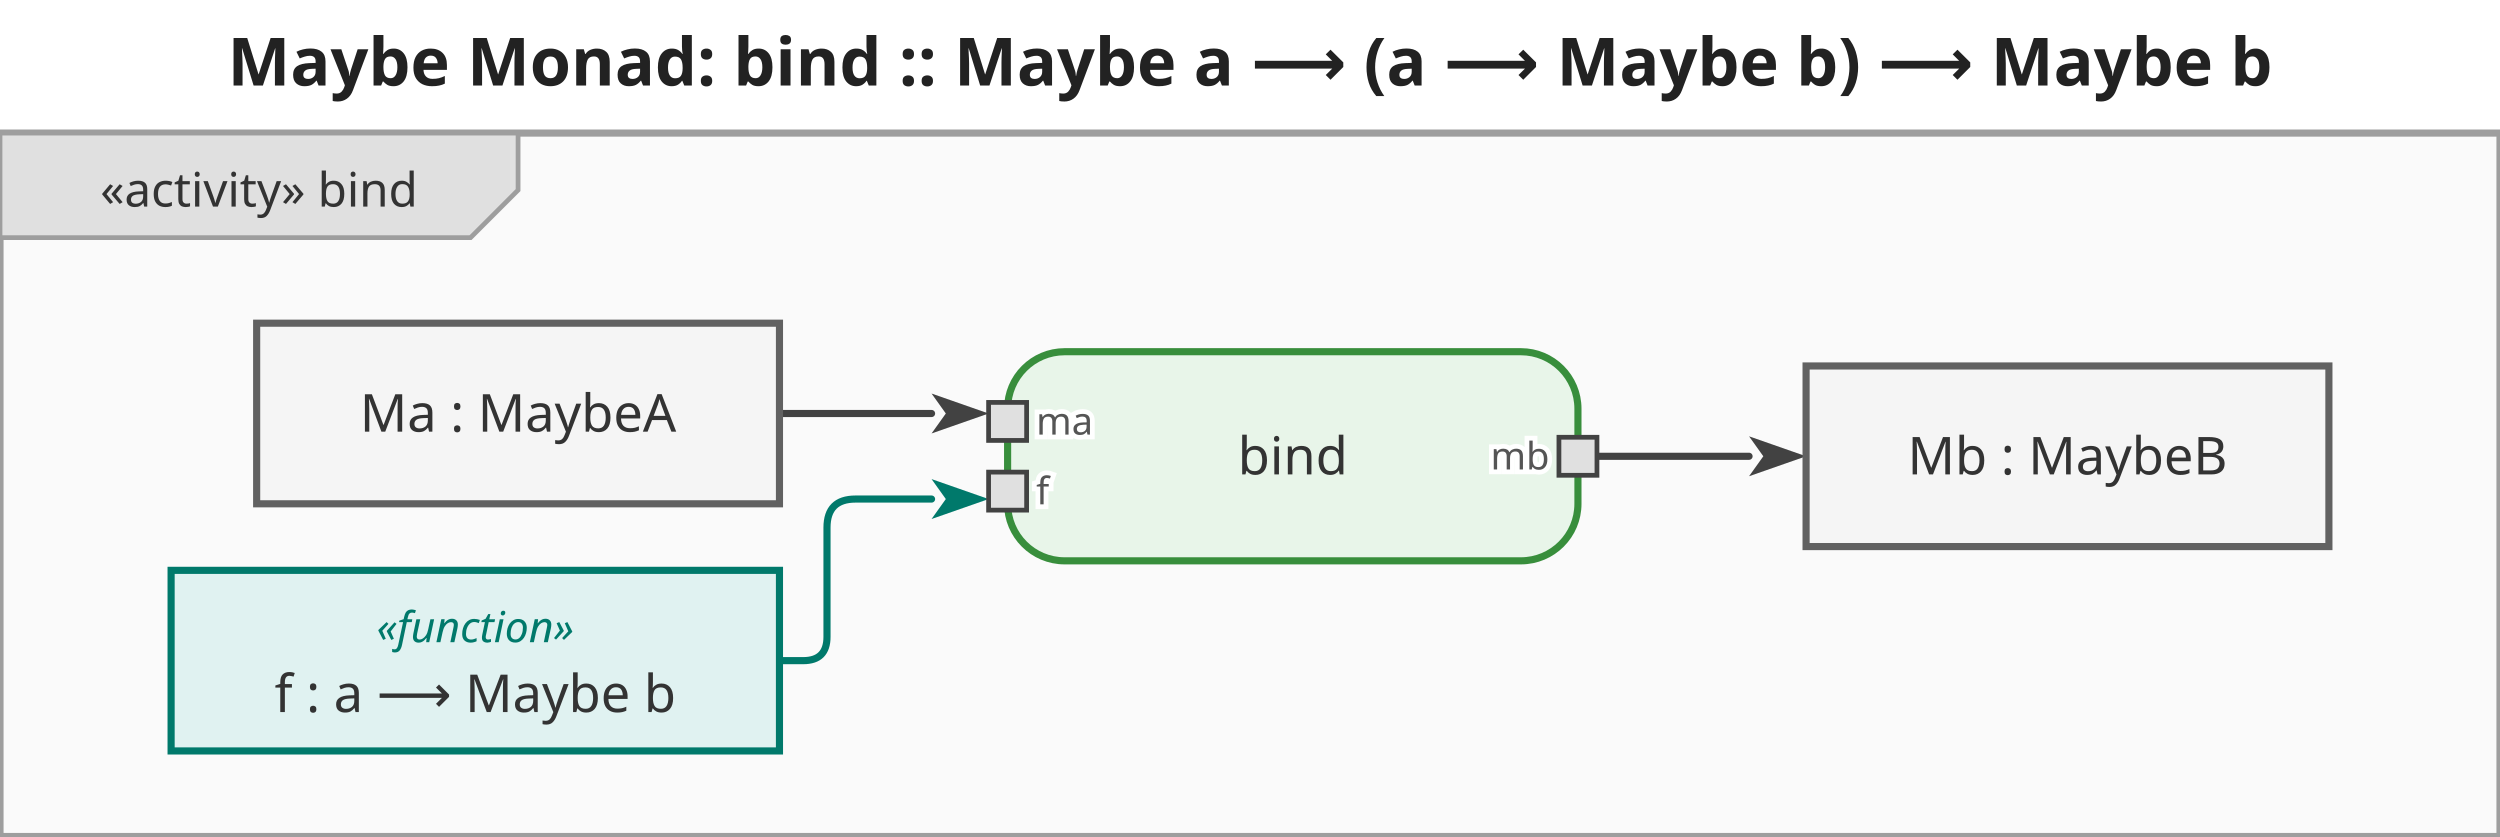
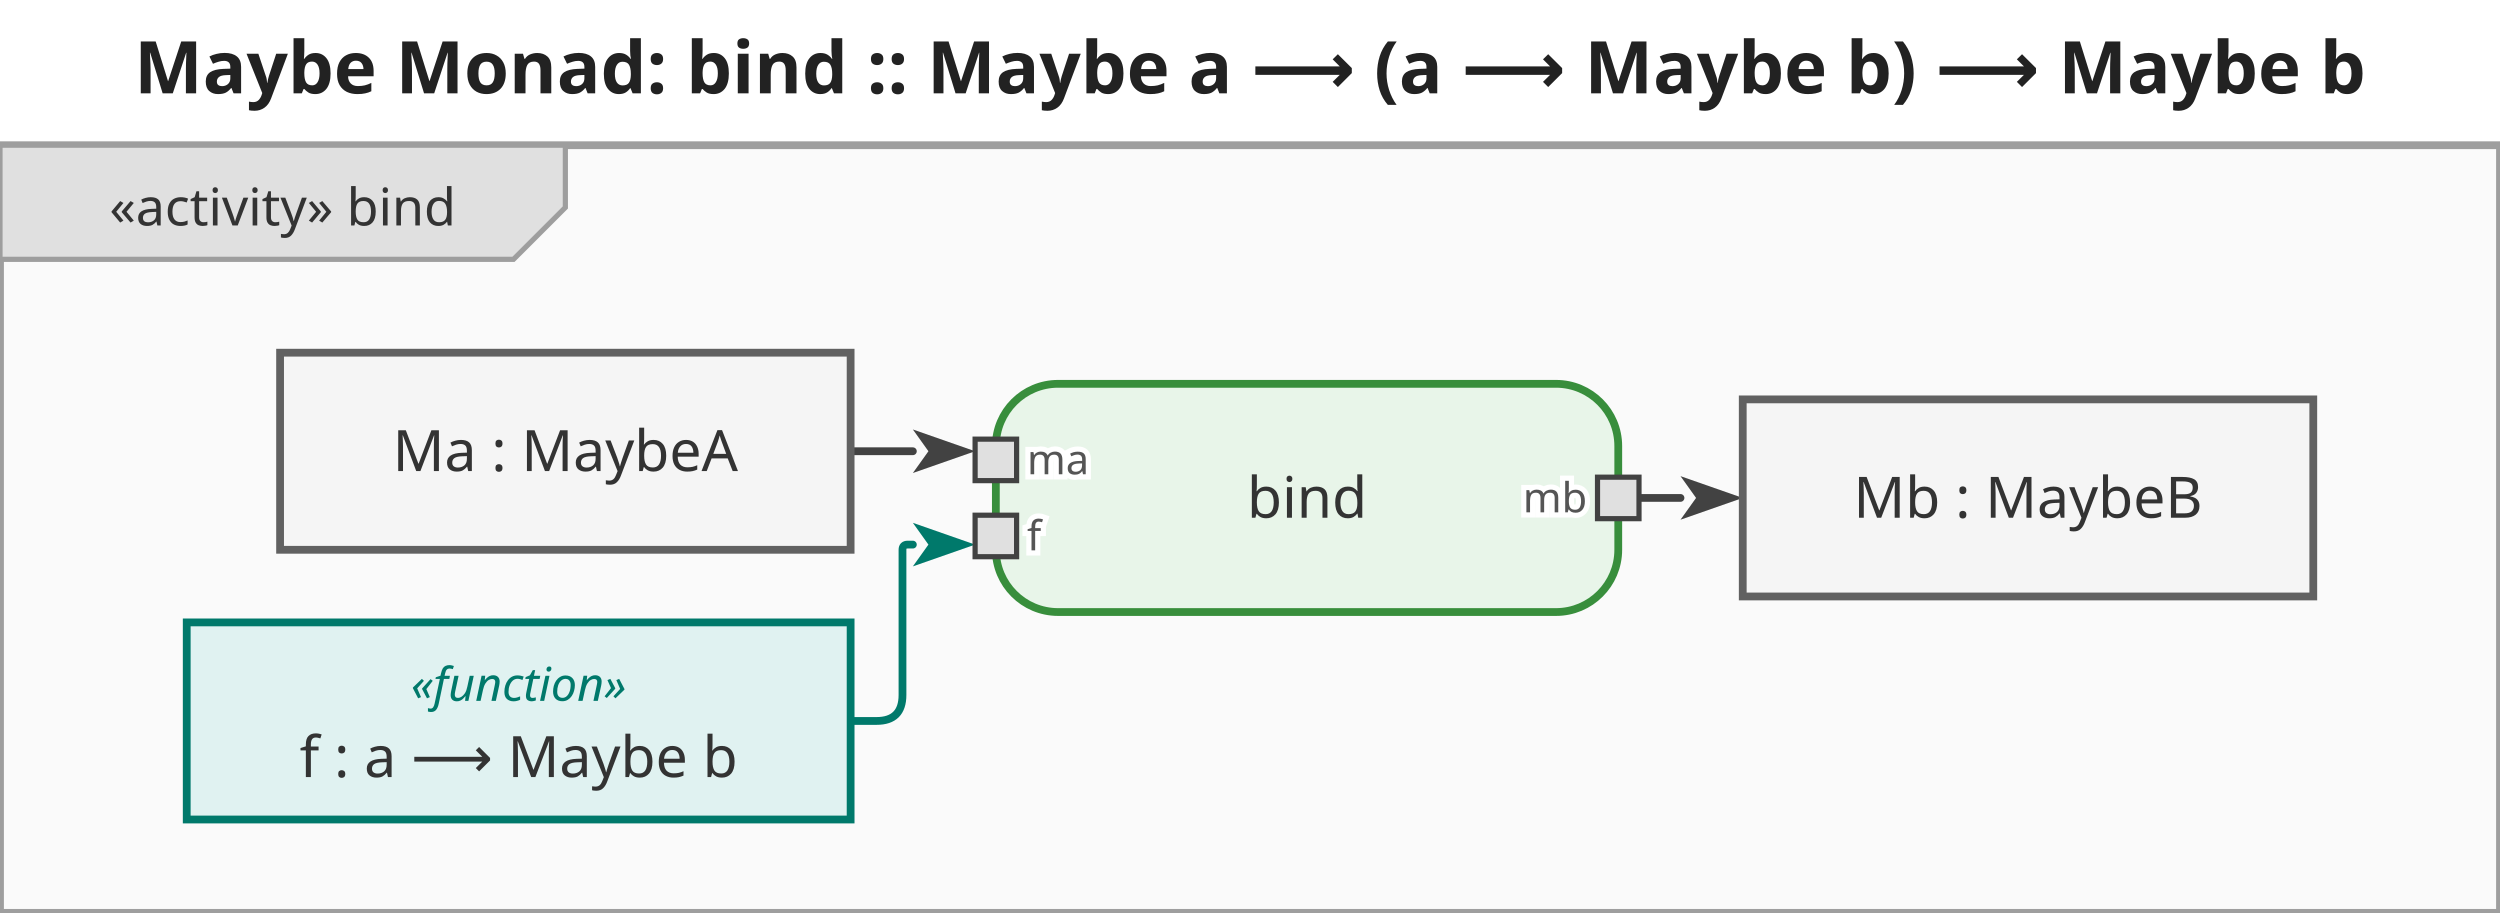
- <svg xmlns="http://www.w3.org/2000/svg" viewBox="0 0 526 176" width="526" height="176">
+ <svg xmlns="http://www.w3.org/2000/svg" viewBox="0 0 482 176" width="482" height="176">
  <defs>
    <marker id="arrowFilled" viewBox="0 0 10 10" refX="0" refY="5" markerWidth="8" markerHeight="8" orient="auto-start-reverse">
      <path d="M0,1.5 L10,5 L0,8.5 L2.5,5 Z" fill="#424242" />
    </marker>
    <marker id="arrowOpen" viewBox="0 0 10 10" refX="0" refY="5" markerWidth="8" markerHeight="8" orient="auto-start-reverse">
      <path d="M0,1.5 L10,5 L0,8.5" fill="none" stroke="#424242" stroke-width="1.25" />
    </marker>
    <marker id="arrowHof" viewBox="0 0 10 10" refX="0" refY="5" markerWidth="8" markerHeight="8" orient="auto-start-reverse">
      <path d="M0,1.5 L10,5 L0,8.5 L2.5,5 Z" fill="#00796b" />
    </marker>
  </defs>
-   <rect width="526" height="176" fill="white" />
-   <text x="263" y="18" text-anchor="middle" font-size="14" font-weight="bold" font-family="sans-serif" fill="#222">Maybe Monad: bind :: Maybe a ⟶ (a ⟶ Maybe b) ⟶ Maybe b</text>
+   <rect width="482" height="176" fill="white" />
+   <text x="241" y="18" text-anchor="middle" font-size="14" font-weight="bold" font-family="sans-serif" fill="#222">Maybe Monad: bind :: Maybe a ⟶ (a ⟶ Maybe b) ⟶ Maybe b</text>
  <g transform="translate(0,28)">
-     <rect x="0" y="0" width="526" height="148" fill="#fafafa" stroke="#9e9e9e" stroke-width="1.5" />
+     <rect x="0" y="0" width="482" height="148" fill="#fafafa" stroke="#9e9e9e" stroke-width="1.5" />
    <g class="diagram-frame-tab tab-activity">
      <path d="M0,0 L109,0 L109,12 L99,22 L0,22 Z" fill="#e0e0e0" stroke="#9e9e9e" stroke-width="1" />
      <text x="54.5" y="12" text-anchor="middle" font-size="10" font-family="sans-serif" dominant-baseline="middle" fill="#333">«activity» bind</text>
    </g>
    <g class="edge">
-       <path d="M164.0,59.0 L196.0,59.0" fill="none" stroke="#424242" stroke-width="1.5" stroke-linejoin="round" stroke-linecap="round" marker-end="url(#arrowFilled)" />
+       <path d="M164.0,59.0 L176.0,59.0" fill="none" stroke="#424242" stroke-width="1.5" stroke-linejoin="round" stroke-linecap="round" marker-end="url(#arrowFilled)" />
    </g>
    <g class="edge hof-edge">
-       <path d="M164.0,111.0 L169.0,111.0 Q174.0,111.0 174.0,106.0 L174.0,83.0 Q174.0,77.0 180.0,77.0 L196.0,77.0" fill="none" stroke="#00796b" stroke-width="1.5" stroke-linejoin="round" stroke-linecap="round" marker-end="url(#arrowHof)" />
+       <path d="M164.0,111.0 L169.0,111.0 Q174.0,111.0 174.0,106.0 L174.0,78.0 Q174.0,77.0 175.0,77.0 L176.0,77.0" fill="none" stroke="#00796b" stroke-width="1.5" stroke-linejoin="round" stroke-linecap="round" marker-end="url(#arrowHof)" />
    </g>
    <g class="edge">
-       <path d="M336.0,68.0 L368.0,68.0" fill="none" stroke="#424242" stroke-width="1.5" stroke-linejoin="round" stroke-linecap="round" marker-end="url(#arrowFilled)" />
+       <path d="M316.0,68.0 L324.0,68.0" fill="none" stroke="#424242" stroke-width="1.5" stroke-linejoin="round" stroke-linecap="round" marker-end="url(#arrowFilled)" />
    </g>
    <g class="action-node">
-       <rect x="212" y="46" width="120" height="44" rx="12" fill="#e8f5e9" stroke="#388e3c" stroke-width="1.5" />
-       <text class="action-label" x="272" y="68" text-anchor="middle" font-size="11" font-family="sans-serif" dominant-baseline="middle" fill="#333">bind</text>
+       <rect x="192" y="46" width="120" height="44" rx="12" fill="#e8f5e9" stroke="#388e3c" stroke-width="1.5" />
+       <text class="action-label" x="252" y="68" text-anchor="middle" font-size="11" font-family="sans-serif" dominant-baseline="middle" fill="#333">bind</text>
      <g class="pin pin-in">
-         <rect x="208" y="56.667" width="8" height="8" fill="#e0e0e0" stroke="#424242" stroke-width="1" />
-         <text x="218" y="60.667" text-anchor="start" font-size="8" font-family="sans-serif" dominant-baseline="middle" fill="#555" stroke="white" stroke-width="2" paint-order="stroke fill">ma</text>
+         <rect x="188" y="56.667" width="8" height="8" fill="#e0e0e0" stroke="#424242" stroke-width="1" />
+         <text x="198" y="60.667" text-anchor="start" font-size="8" font-family="sans-serif" dominant-baseline="middle" fill="#555" stroke="white" stroke-width="2" paint-order="stroke fill">ma</text>
      </g>
      <g class="pin pin-in">
-         <rect x="208" y="71.333" width="8" height="8" fill="#e0e0e0" stroke="#424242" stroke-width="1" />
-         <text x="218" y="75.333" text-anchor="start" font-size="8" font-family="sans-serif" dominant-baseline="middle" fill="#555" stroke="white" stroke-width="2" paint-order="stroke fill">f</text>
+         <rect x="188" y="71.333" width="8" height="8" fill="#e0e0e0" stroke="#424242" stroke-width="1" />
+         <text x="198" y="75.333" text-anchor="start" font-size="8" font-family="sans-serif" dominant-baseline="middle" fill="#555" stroke="white" stroke-width="2" paint-order="stroke fill">f</text>
      </g>
      <g class="pin pin-out">
-         <rect x="328" y="64" width="8" height="8" fill="#e0e0e0" stroke="#424242" stroke-width="1" />
-         <text x="326" y="68" text-anchor="end" font-size="8" font-family="sans-serif" dominant-baseline="middle" fill="#555" stroke="white" stroke-width="2" paint-order="stroke fill">mb</text>
+         <rect x="308" y="64" width="8" height="8" fill="#e0e0e0" stroke="#424242" stroke-width="1" />
+         <text x="306" y="68" text-anchor="end" font-size="8" font-family="sans-serif" dominant-baseline="middle" fill="#555" stroke="white" stroke-width="2" paint-order="stroke fill">mb</text>
      </g>
    </g>
    <g class="object-node">
      <rect x="54" y="40" width="110" height="38" fill="#f5f5f5" stroke="#616161" stroke-width="1.5" />
      <text x="109" y="59" text-anchor="middle" font-size="11" font-family="sans-serif" dominant-baseline="middle" fill="#333">Ma : MaybeA</text>
    </g>
    <g class="object-node hof">
      <rect x="36" y="92" width="128" height="38" fill="#e0f2f1" stroke="#00796b" stroke-width="1.5" />
      <text x="100" y="104" text-anchor="middle" font-size="9" font-style="italic" font-family="sans-serif" dominant-baseline="middle" fill="#00796b">«function»</text>
      <text x="100" y="118" text-anchor="middle" font-size="11" font-family="sans-serif" dominant-baseline="middle" fill="#333">f : a ⟶ Maybe b</text>
    </g>
    <g class="object-node">
-       <rect x="380" y="49" width="110" height="38" fill="#f5f5f5" stroke="#616161" stroke-width="1.5" />
-       <text x="435" y="68" text-anchor="middle" font-size="11" font-family="sans-serif" dominant-baseline="middle" fill="#333">Mb : MaybeB</text>
+       <rect x="336" y="49" width="110" height="38" fill="#f5f5f5" stroke="#616161" stroke-width="1.5" />
+       <text x="391" y="68" text-anchor="middle" font-size="11" font-family="sans-serif" dominant-baseline="middle" fill="#333">Mb : MaybeB</text>
    </g>
  </g>
</svg>
